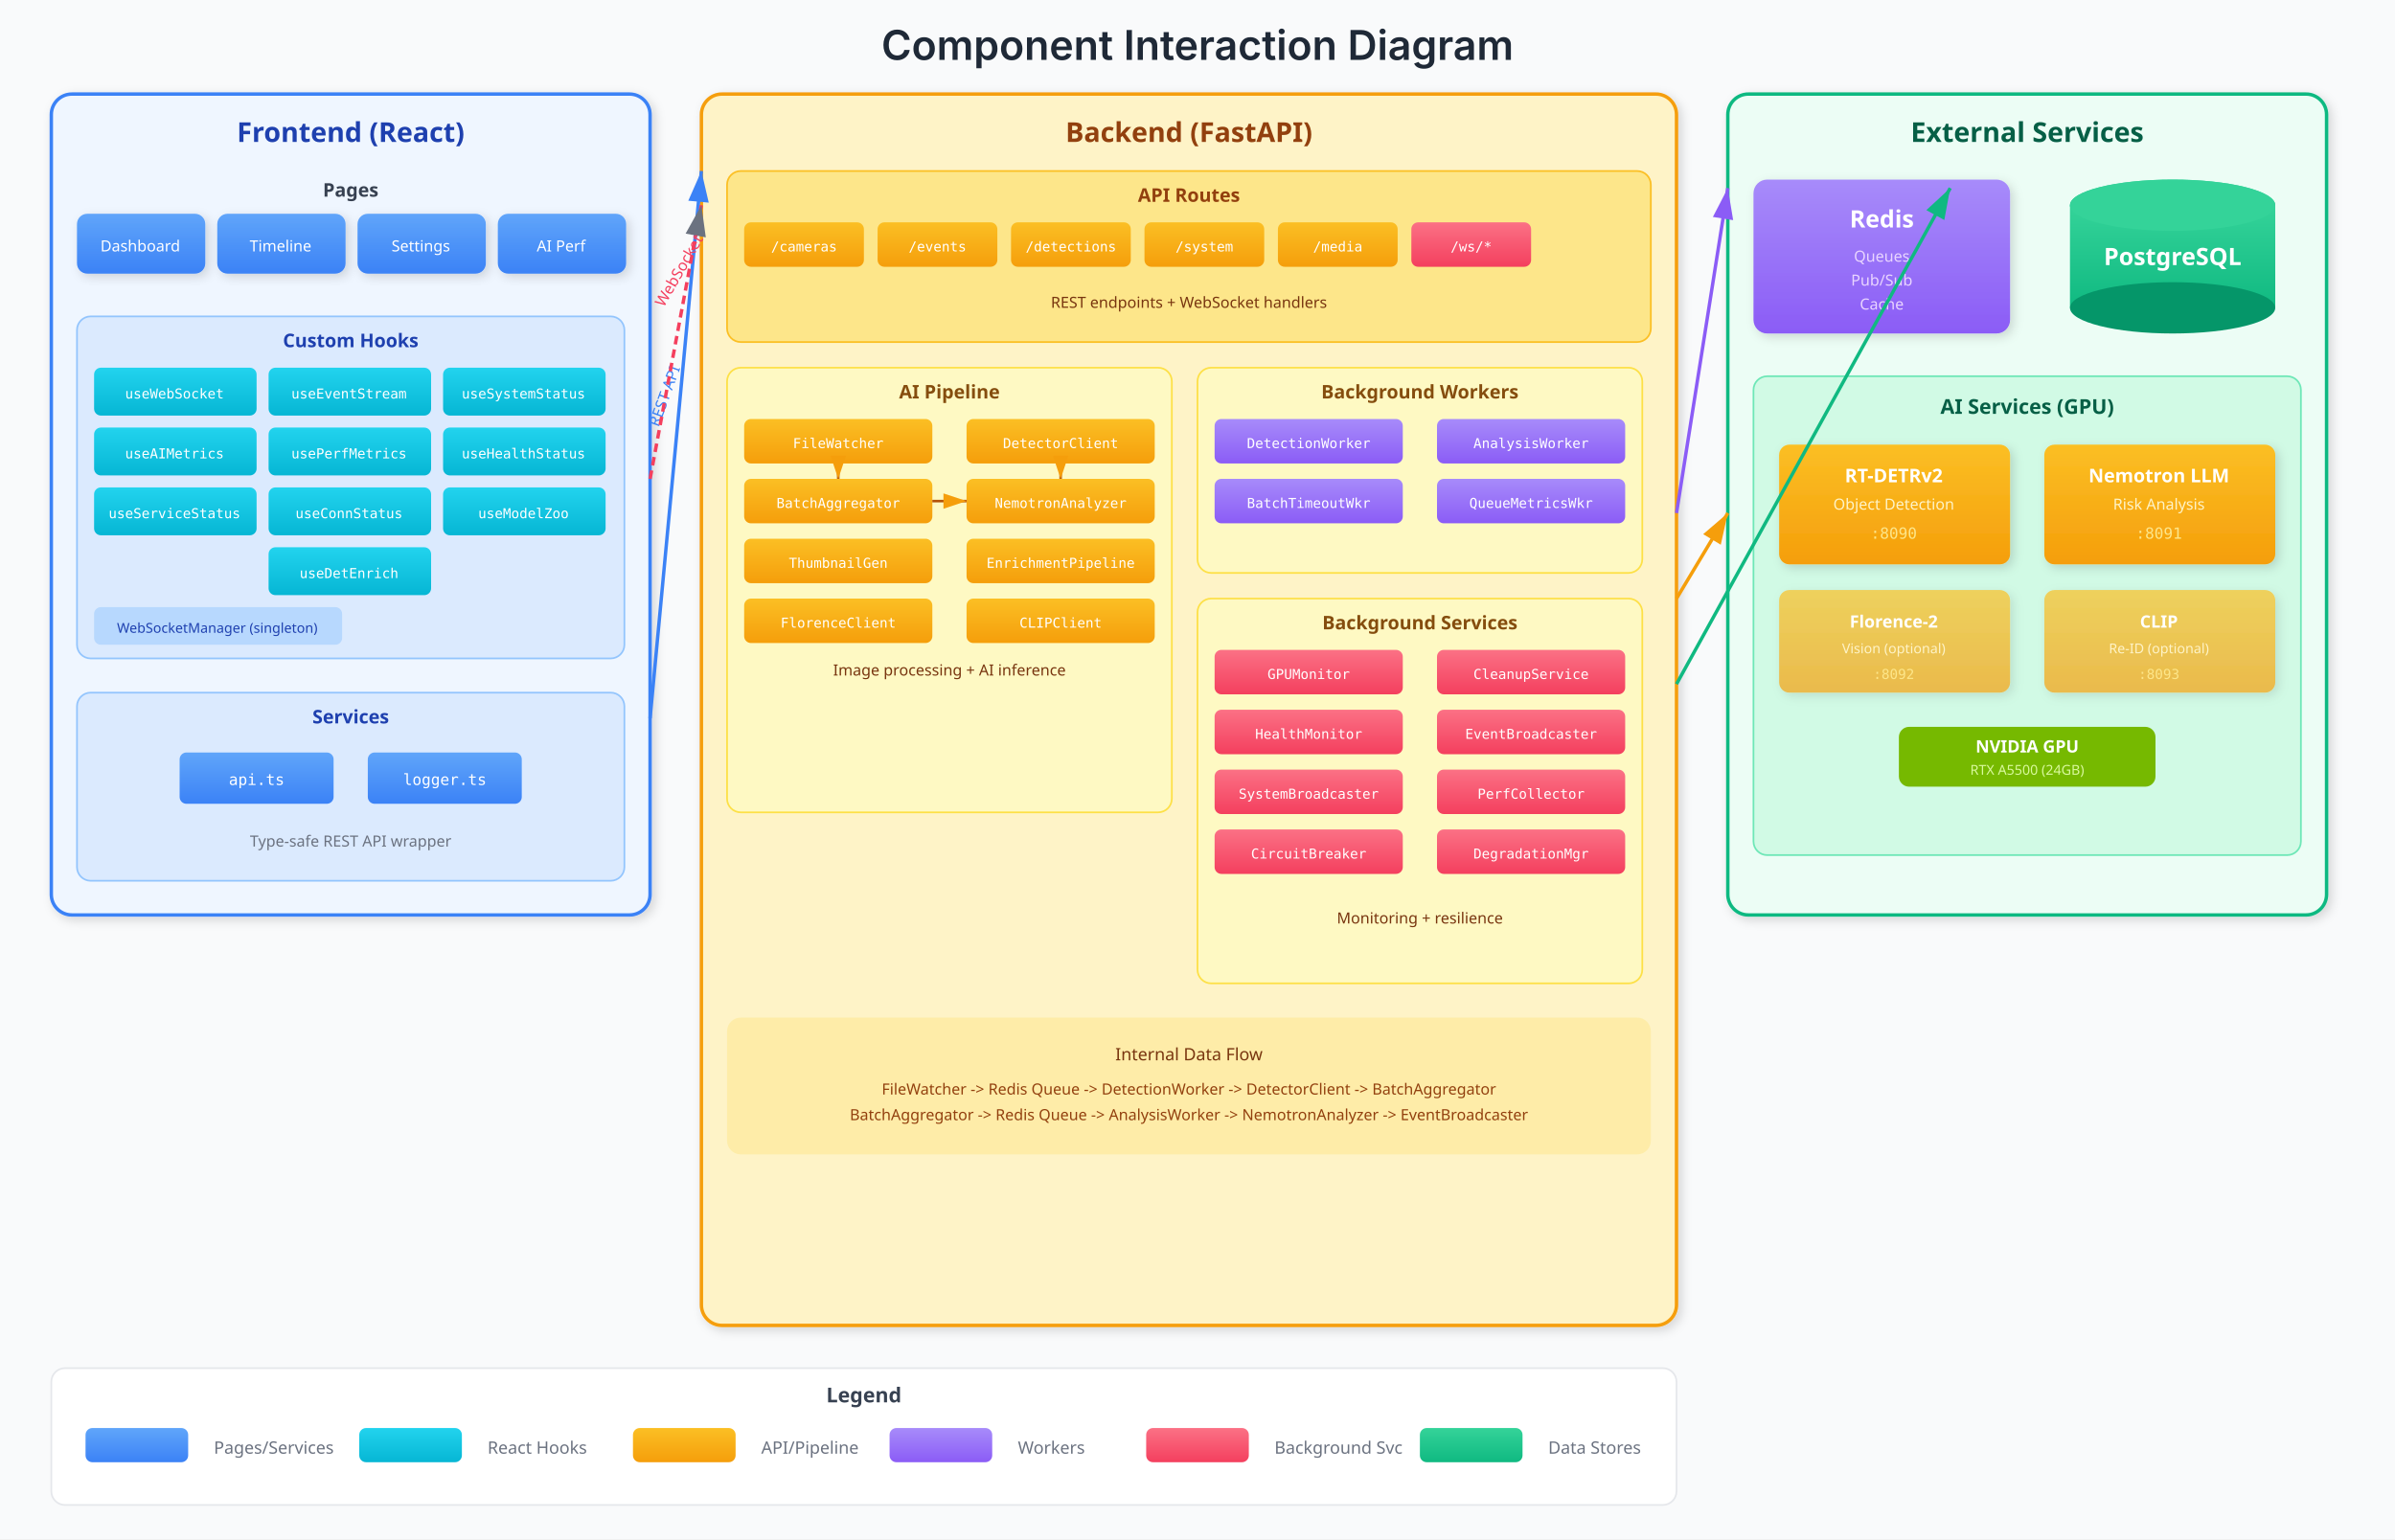
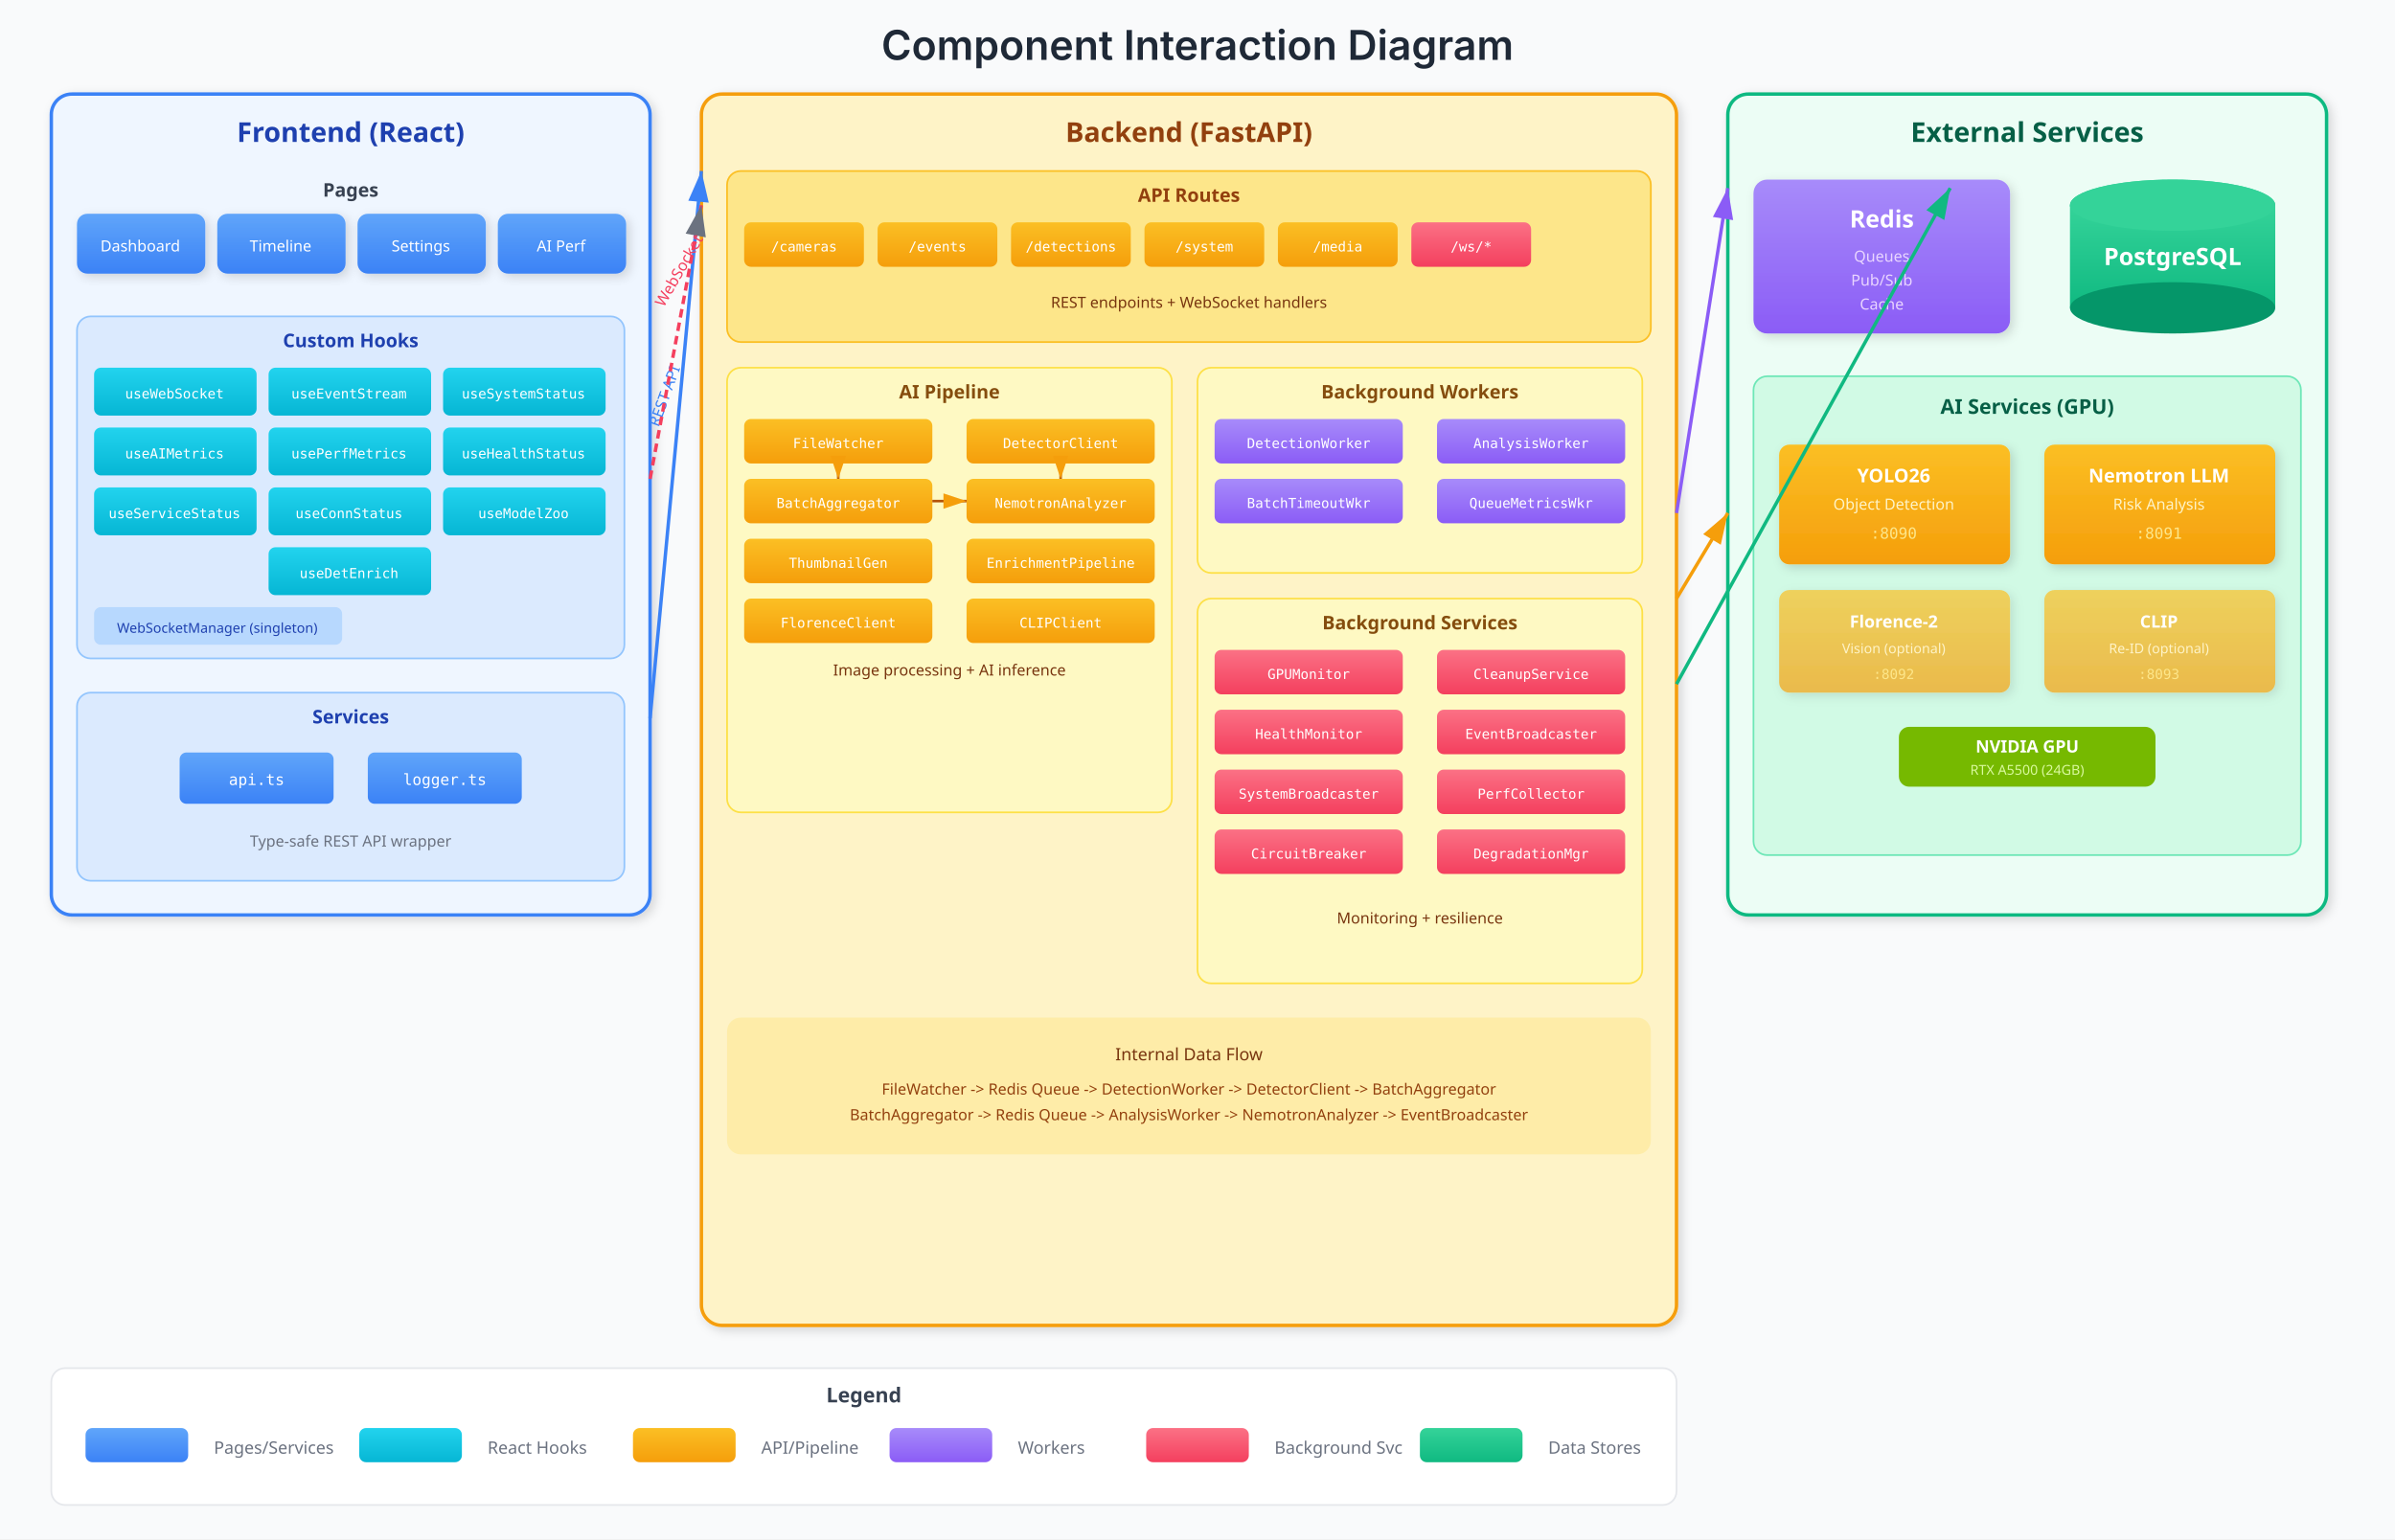
<svg xmlns="http://www.w3.org/2000/svg" viewBox="0 0 1400 900" width="1400" height="900">
  <defs>
    <filter id="shadow" x="-20%" y="-20%" width="140%" height="140%">
      <feDropShadow dx="2" dy="2" stdDeviation="3" flood-opacity="0.15" />
    </filter>
    <linearGradient id="blueGrad" x1="0%" y1="0%" x2="0%" y2="100%">
      <stop offset="0%" style="stop-color:#60A5FA" />
      <stop offset="100%" style="stop-color:#3B82F6" />
    </linearGradient>
    <linearGradient id="greenGrad" x1="0%" y1="0%" x2="0%" y2="100%">
      <stop offset="0%" style="stop-color:#34D399" />
      <stop offset="100%" style="stop-color:#10B981" />
    </linearGradient>
    <linearGradient id="amberGrad" x1="0%" y1="0%" x2="0%" y2="100%">
      <stop offset="0%" style="stop-color:#FBBF24" />
      <stop offset="100%" style="stop-color:#F59E0B" />
    </linearGradient>
    <linearGradient id="purpleGrad" x1="0%" y1="0%" x2="0%" y2="100%">
      <stop offset="0%" style="stop-color:#A78BFA" />
      <stop offset="100%" style="stop-color:#8B5CF6" />
    </linearGradient>
    <linearGradient id="cyanGrad" x1="0%" y1="0%" x2="0%" y2="100%">
      <stop offset="0%" style="stop-color:#22D3EE" />
      <stop offset="100%" style="stop-color:#06B6D4" />
    </linearGradient>
    <linearGradient id="roseGrad" x1="0%" y1="0%" x2="0%" y2="100%">
      <stop offset="0%" style="stop-color:#FB7185" />
      <stop offset="100%" style="stop-color:#F43F5E" />
    </linearGradient>
    <linearGradient id="grayGrad" x1="0%" y1="0%" x2="0%" y2="100%">
      <stop offset="0%" style="stop-color:#9CA3AF" />
      <stop offset="100%" style="stop-color:#6B7280" />
    </linearGradient>
    <marker id="arrowBlue" markerWidth="10" markerHeight="10" refX="9" refY="3" orient="auto" markerUnits="strokeWidth">
      <path d="M0,0 L0,6 L9,3 z" fill="#3B82F6" />
    </marker>
    <marker id="arrowGray" markerWidth="10" markerHeight="10" refX="9" refY="3" orient="auto" markerUnits="strokeWidth">
      <path d="M0,0 L0,6 L9,3 z" fill="#6B7280" />
    </marker>
    <marker id="arrowAmber" markerWidth="10" markerHeight="10" refX="9" refY="3" orient="auto" markerUnits="strokeWidth">
      <path d="M0,0 L0,6 L9,3 z" fill="#F59E0B" />
    </marker>
    <marker id="arrowGreen" markerWidth="10" markerHeight="10" refX="9" refY="3" orient="auto" markerUnits="strokeWidth">
      <path d="M0,0 L0,6 L9,3 z" fill="#10B981" />
    </marker>
    <marker id="arrowPurple" markerWidth="10" markerHeight="10" refX="9" refY="3" orient="auto" markerUnits="strokeWidth">
      <path d="M0,0 L0,6 L9,3 z" fill="#8B5CF6" />
    </marker>
  </defs>
  <rect width="1400" height="900" fill="#F9FAFB" />
  <text x="700" y="35" font-family="system-ui, -apple-system, sans-serif" font-size="24" font-weight="600" fill="#1F2937" text-anchor="middle">Component Interaction Diagram</text>
  <g transform="translate(30, 55)">
    <rect x="0" y="0" width="350" height="480" rx="12" fill="#EFF6FF" stroke="#3B82F6" stroke-width="2" filter="url(#shadow)" />
    <text x="175" y="28" font-family="system-ui, sans-serif" font-size="16" font-weight="600" fill="#1E40AF" text-anchor="middle">Frontend (React)</text>
    <g transform="translate(15, 45)">
      <text x="160" y="15" font-family="system-ui, sans-serif" font-size="11" font-weight="600" fill="#374151" text-anchor="middle">Pages</text>
      <rect x="0" y="25" width="75" height="35" rx="6" fill="url(#blueGrad)" filter="url(#shadow)" />
      <text x="37" y="47" font-family="system-ui, sans-serif" font-size="9" font-weight="500" fill="white" text-anchor="middle">Dashboard</text>
      <rect x="82" y="25" width="75" height="35" rx="6" fill="url(#blueGrad)" filter="url(#shadow)" />
      <text x="119" y="47" font-family="system-ui, sans-serif" font-size="9" font-weight="500" fill="white" text-anchor="middle">Timeline</text>
      <rect x="164" y="25" width="75" height="35" rx="6" fill="url(#blueGrad)" filter="url(#shadow)" />
      <text x="201" y="47" font-family="system-ui, sans-serif" font-size="9" font-weight="500" fill="white" text-anchor="middle">Settings</text>
      <rect x="246" y="25" width="75" height="35" rx="6" fill="url(#blueGrad)" filter="url(#shadow)" />
      <text x="283" y="47" font-family="system-ui, sans-serif" font-size="9" font-weight="500" fill="white" text-anchor="middle">AI Perf</text>
    </g>
    <g transform="translate(15, 130)">
      <rect x="0" y="0" width="320" height="200" rx="8" fill="#DBEAFE" stroke="#93C5FD" stroke-width="1" />
      <text x="160" y="18" font-family="system-ui, sans-serif" font-size="11" font-weight="600" fill="#1E40AF" text-anchor="middle">Custom Hooks</text>
      <rect x="10" y="30" width="95" height="28" rx="4" fill="url(#cyanGrad)" />
      <text x="57" y="48" font-family="monospace" font-size="8" fill="white" text-anchor="middle">useWebSocket</text>
      <rect x="112" y="30" width="95" height="28" rx="4" fill="url(#cyanGrad)" />
      <text x="159" y="48" font-family="monospace" font-size="8" fill="white" text-anchor="middle">useEventStream</text>
      <rect x="214" y="30" width="95" height="28" rx="4" fill="url(#cyanGrad)" />
      <text x="261" y="48" font-family="monospace" font-size="8" fill="white" text-anchor="middle">useSystemStatus</text>
      <rect x="10" y="65" width="95" height="28" rx="4" fill="url(#cyanGrad)" />
      <text x="57" y="83" font-family="monospace" font-size="8" fill="white" text-anchor="middle">useAIMetrics</text>
      <rect x="112" y="65" width="95" height="28" rx="4" fill="url(#cyanGrad)" />
      <text x="159" y="83" font-family="monospace" font-size="8" fill="white" text-anchor="middle">usePerfMetrics</text>
      <rect x="214" y="65" width="95" height="28" rx="4" fill="url(#cyanGrad)" />
      <text x="261" y="83" font-family="monospace" font-size="8" fill="white" text-anchor="middle">useHealthStatus</text>
      <rect x="10" y="100" width="95" height="28" rx="4" fill="url(#cyanGrad)" />
      <text x="57" y="118" font-family="monospace" font-size="8" fill="white" text-anchor="middle">useServiceStatus</text>
      <rect x="112" y="100" width="95" height="28" rx="4" fill="url(#cyanGrad)" />
      <text x="159" y="118" font-family="monospace" font-size="8" fill="white" text-anchor="middle">useConnStatus</text>
      <rect x="214" y="100" width="95" height="28" rx="4" fill="url(#cyanGrad)" />
      <text x="261" y="118" font-family="monospace" font-size="8" fill="white" text-anchor="middle">useModelZoo</text>
      <rect x="112" y="135" width="95" height="28" rx="4" fill="url(#cyanGrad)" />
      <text x="159" y="153" font-family="monospace" font-size="8" fill="white" text-anchor="middle">useDetEnrich</text>
      <rect x="10" y="170" width="145" height="22" rx="4" fill="#93C5FD" opacity="0.5" />
      <text x="82" y="185" font-family="system-ui, sans-serif" font-size="8" fill="#1E40AF" text-anchor="middle">WebSocketManager (singleton)</text>
    </g>
    <g transform="translate(15, 350)">
      <rect x="0" y="0" width="320" height="110" rx="8" fill="#DBEAFE" stroke="#93C5FD" stroke-width="1" />
      <text x="160" y="18" font-family="system-ui, sans-serif" font-size="11" font-weight="600" fill="#1E40AF" text-anchor="middle">Services</text>
      <rect x="60" y="35" width="90" height="30" rx="4" fill="url(#blueGrad)" />
      <text x="105" y="54" font-family="monospace" font-size="9" fill="white" text-anchor="middle">api.ts</text>
      <rect x="170" y="35" width="90" height="30" rx="4" fill="url(#blueGrad)" />
      <text x="215" y="54" font-family="monospace" font-size="9" fill="white" text-anchor="middle">logger.ts</text>
      <text x="160" y="90" font-family="system-ui, sans-serif" font-size="9" fill="#6B7280" text-anchor="middle">Type-safe REST API wrapper</text>
    </g>
  </g>
  <g transform="translate(410, 55)">
    <rect x="0" y="0" width="570" height="720" rx="12" fill="#FEF3C7" stroke="#F59E0B" stroke-width="2" filter="url(#shadow)" />
    <text x="285" y="28" font-family="system-ui, sans-serif" font-size="16" font-weight="600" fill="#92400E" text-anchor="middle">Backend (FastAPI)</text>
    <g transform="translate(15, 45)">
      <rect x="0" y="0" width="540" height="100" rx="8" fill="#FDE68A" stroke="#FBBF24" stroke-width="1" />
      <text x="270" y="18" font-family="system-ui, sans-serif" font-size="11" font-weight="600" fill="#92400E" text-anchor="middle">API Routes</text>
      <rect x="10" y="30" width="70" height="26" rx="4" fill="url(#amberGrad)" />
      <text x="45" y="47" font-family="monospace" font-size="8" fill="white" text-anchor="middle">/cameras</text>
      <rect x="88" y="30" width="70" height="26" rx="4" fill="url(#amberGrad)" />
      <text x="123" y="47" font-family="monospace" font-size="8" fill="white" text-anchor="middle">/events</text>
      <rect x="166" y="30" width="70" height="26" rx="4" fill="url(#amberGrad)" />
      <text x="201" y="47" font-family="monospace" font-size="8" fill="white" text-anchor="middle">/detections</text>
      <rect x="244" y="30" width="70" height="26" rx="4" fill="url(#amberGrad)" />
      <text x="279" y="47" font-family="monospace" font-size="8" fill="white" text-anchor="middle">/system</text>
      <rect x="322" y="30" width="70" height="26" rx="4" fill="url(#amberGrad)" />
      <text x="357" y="47" font-family="monospace" font-size="8" fill="white" text-anchor="middle">/media</text>
      <rect x="400" y="30" width="70" height="26" rx="4" fill="url(#roseGrad)" />
      <text x="435" y="47" font-family="monospace" font-size="8" fill="white" text-anchor="middle">/ws/*</text>
      <text x="270" y="80" font-family="system-ui, sans-serif" font-size="9" fill="#78350F" text-anchor="middle">REST endpoints + WebSocket handlers</text>
    </g>
    <g transform="translate(15, 160)">
      <rect x="0" y="0" width="260" height="260" rx="8" fill="#FEF9C3" stroke="#FDE047" stroke-width="1" />
      <text x="130" y="18" font-family="system-ui, sans-serif" font-size="11" font-weight="600" fill="#854D0E" text-anchor="middle">AI Pipeline</text>
      <rect x="10" y="30" width="110" height="26" rx="4" fill="url(#amberGrad)" />
      <text x="65" y="47" font-family="monospace" font-size="8" fill="white" text-anchor="middle">FileWatcher</text>
      <rect x="140" y="30" width="110" height="26" rx="4" fill="url(#amberGrad)" />
      <text x="195" y="47" font-family="monospace" font-size="8" fill="white" text-anchor="middle">DetectorClient</text>
      <rect x="10" y="65" width="110" height="26" rx="4" fill="url(#amberGrad)" />
      <text x="65" y="82" font-family="monospace" font-size="8" fill="white" text-anchor="middle">BatchAggregator</text>
      <rect x="140" y="65" width="110" height="26" rx="4" fill="url(#amberGrad)" />
      <text x="195" y="82" font-family="monospace" font-size="8" fill="white" text-anchor="middle">NemotronAnalyzer</text>
      <rect x="10" y="100" width="110" height="26" rx="4" fill="url(#amberGrad)" />
      <text x="65" y="117" font-family="monospace" font-size="8" fill="white" text-anchor="middle">ThumbnailGen</text>
      <rect x="140" y="100" width="110" height="26" rx="4" fill="url(#amberGrad)" />
      <text x="195" y="117" font-family="monospace" font-size="8" fill="white" text-anchor="middle">EnrichmentPipeline</text>
      <rect x="10" y="135" width="110" height="26" rx="4" fill="url(#amberGrad)" />
      <text x="65" y="152" font-family="monospace" font-size="8" fill="white" text-anchor="middle">FlorenceClient</text>
      <rect x="140" y="135" width="110" height="26" rx="4" fill="url(#amberGrad)" />
      <text x="195" y="152" font-family="monospace" font-size="8" fill="white" text-anchor="middle">CLIPClient</text>
      <path d="M65,56 L65,65" stroke="#B45309" stroke-width="1.5" marker-end="url(#arrowAmber)" />
      <path d="M195,56 L195,65" stroke="#B45309" stroke-width="1.5" marker-end="url(#arrowAmber)" />
      <path d="M120,78 L140,78" stroke="#B45309" stroke-width="1.5" marker-end="url(#arrowAmber)" />
      <text x="130" y="180" font-family="system-ui, sans-serif" font-size="9" fill="#78350F" text-anchor="middle">Image processing + AI inference</text>
    </g>
    <g transform="translate(290, 160)">
      <rect x="0" y="0" width="260" height="120" rx="8" fill="#FEF9C3" stroke="#FDE047" stroke-width="1" />
      <text x="130" y="18" font-family="system-ui, sans-serif" font-size="11" font-weight="600" fill="#854D0E" text-anchor="middle">Background Workers</text>
      <rect x="10" y="30" width="110" height="26" rx="4" fill="url(#purpleGrad)" />
      <text x="65" y="47" font-family="monospace" font-size="8" fill="white" text-anchor="middle">DetectionWorker</text>
      <rect x="140" y="30" width="110" height="26" rx="4" fill="url(#purpleGrad)" />
      <text x="195" y="47" font-family="monospace" font-size="8" fill="white" text-anchor="middle">AnalysisWorker</text>
      <rect x="10" y="65" width="110" height="26" rx="4" fill="url(#purpleGrad)" />
      <text x="65" y="82" font-family="monospace" font-size="8" fill="white" text-anchor="middle">BatchTimeoutWkr</text>
      <rect x="140" y="65" width="110" height="26" rx="4" fill="url(#purpleGrad)" />
      <text x="195" y="82" font-family="monospace" font-size="8" fill="white" text-anchor="middle">QueueMetricsWkr</text>
    </g>
    <g transform="translate(290, 295)">
      <rect x="0" y="0" width="260" height="225" rx="8" fill="#FEF9C3" stroke="#FDE047" stroke-width="1" />
      <text x="130" y="18" font-family="system-ui, sans-serif" font-size="11" font-weight="600" fill="#854D0E" text-anchor="middle">Background Services</text>
      <rect x="10" y="30" width="110" height="26" rx="4" fill="url(#roseGrad)" />
      <text x="65" y="47" font-family="monospace" font-size="8" fill="white" text-anchor="middle">GPUMonitor</text>
      <rect x="140" y="30" width="110" height="26" rx="4" fill="url(#roseGrad)" />
      <text x="195" y="47" font-family="monospace" font-size="8" fill="white" text-anchor="middle">CleanupService</text>
      <rect x="10" y="65" width="110" height="26" rx="4" fill="url(#roseGrad)" />
      <text x="65" y="82" font-family="monospace" font-size="8" fill="white" text-anchor="middle">HealthMonitor</text>
      <rect x="140" y="65" width="110" height="26" rx="4" fill="url(#roseGrad)" />
      <text x="195" y="82" font-family="monospace" font-size="8" fill="white" text-anchor="middle">EventBroadcaster</text>
      <rect x="10" y="100" width="110" height="26" rx="4" fill="url(#roseGrad)" />
      <text x="65" y="117" font-family="monospace" font-size="8" fill="white" text-anchor="middle">SystemBroadcaster</text>
      <rect x="140" y="100" width="110" height="26" rx="4" fill="url(#roseGrad)" />
      <text x="195" y="117" font-family="monospace" font-size="8" fill="white" text-anchor="middle">PerfCollector</text>
      <rect x="10" y="135" width="110" height="26" rx="4" fill="url(#roseGrad)" />
      <text x="65" y="152" font-family="monospace" font-size="8" fill="white" text-anchor="middle">CircuitBreaker</text>
      <rect x="140" y="135" width="110" height="26" rx="4" fill="url(#roseGrad)" />
      <text x="195" y="152" font-family="monospace" font-size="8" fill="white" text-anchor="middle">DegradationMgr</text>
      <text x="130" y="190" font-family="system-ui, sans-serif" font-size="9" fill="#78350F" text-anchor="middle">Monitoring + resilience</text>
    </g>
    <g transform="translate(15, 540)">
      <rect x="0" y="0" width="540" height="80" rx="8" fill="#FDE68A" opacity="0.5" />
      <text x="270" y="25" font-family="system-ui, sans-serif" font-size="10" fill="#78350F" text-anchor="middle">Internal Data Flow</text>
      <text x="270" y="45" font-family="system-ui, sans-serif" font-size="9" fill="#92400E" text-anchor="middle">FileWatcher -&gt; Redis Queue -&gt; DetectionWorker -&gt; DetectorClient -&gt; BatchAggregator</text>
      <text x="270" y="60" font-family="system-ui, sans-serif" font-size="9" fill="#92400E" text-anchor="middle">BatchAggregator -&gt; Redis Queue -&gt; AnalysisWorker -&gt; NemotronAnalyzer -&gt; EventBroadcaster</text>
    </g>
  </g>
  <g transform="translate(1010, 55)">
    <rect x="0" y="0" width="350" height="480" rx="12" fill="#ECFDF5" stroke="#10B981" stroke-width="2" filter="url(#shadow)" />
    <text x="175" y="28" font-family="system-ui, sans-serif" font-size="16" font-weight="600" fill="#065F46" text-anchor="middle">External Services</text>
    <g transform="translate(15, 50)">
      <rect x="0" y="0" width="150" height="90" rx="8" fill="url(#purpleGrad)" filter="url(#shadow)" />
      <text x="75" y="28" font-family="system-ui, sans-serif" font-size="14" font-weight="600" fill="white" text-anchor="middle">Redis</text>
      <text x="75" y="48" font-family="system-ui, sans-serif" font-size="9" fill="#E9D5FF" text-anchor="middle">Queues</text>
      <text x="75" y="62" font-family="system-ui, sans-serif" font-size="9" fill="#E9D5FF" text-anchor="middle">Pub/Sub</text>
      <text x="75" y="76" font-family="system-ui, sans-serif" font-size="9" fill="#E9D5FF" text-anchor="middle">Cache</text>
    </g>
    <g transform="translate(185, 50)">
      <ellipse cx="75" cy="15" rx="60" ry="15" fill="url(#greenGrad)" />
      <rect x="15" y="15" width="120" height="60" fill="url(#greenGrad)" />
      <ellipse cx="75" cy="75" rx="60" ry="15" fill="#059669" />
      <ellipse cx="75" cy="15" rx="60" ry="15" fill="#34D399" />
      <text x="75" y="50" font-family="system-ui, sans-serif" font-size="14" font-weight="600" fill="white" text-anchor="middle">PostgreSQL</text>
    </g>
    <g transform="translate(15, 165)">
      <rect x="0" y="0" width="320" height="280" rx="8" fill="#D1FAE5" stroke="#6EE7B7" stroke-width="1" />
      <text x="160" y="22" font-family="system-ui, sans-serif" font-size="12" font-weight="600" fill="#065F46" text-anchor="middle">AI Services (GPU)</text>
      <rect x="15" y="40" width="135" height="70" rx="6" fill="url(#amberGrad)" filter="url(#shadow)" />
-       <text x="82" y="62" font-family="system-ui, sans-serif" font-size="11" font-weight="600" fill="white" text-anchor="middle">RT-DETRv2</text>
+       <text x="82" y="62" font-family="system-ui, sans-serif" font-size="11" font-weight="600" fill="white" text-anchor="middle">YOLO26</text>
      <text x="82" y="78" font-family="system-ui, sans-serif" font-size="9" fill="#FEF3C7" text-anchor="middle">Object Detection</text>
      <text x="82" y="95" font-family="monospace" font-size="9" fill="#FDE68A" text-anchor="middle">:8090</text>
      <rect x="170" y="40" width="135" height="70" rx="6" fill="url(#amberGrad)" filter="url(#shadow)" />
      <text x="237" y="62" font-family="system-ui, sans-serif" font-size="11" font-weight="600" fill="white" text-anchor="middle">Nemotron LLM</text>
      <text x="237" y="78" font-family="system-ui, sans-serif" font-size="9" fill="#FEF3C7" text-anchor="middle">Risk Analysis</text>
      <text x="237" y="95" font-family="monospace" font-size="9" fill="#FDE68A" text-anchor="middle">:8091</text>
      <rect x="15" y="125" width="135" height="60" rx="6" fill="url(#amberGrad)" opacity="0.7" filter="url(#shadow)" />
      <text x="82" y="147" font-family="system-ui, sans-serif" font-size="10" font-weight="600" fill="white" text-anchor="middle">Florence-2</text>
      <text x="82" y="162" font-family="system-ui, sans-serif" font-size="8" fill="#FEF3C7" text-anchor="middle">Vision (optional)</text>
      <text x="82" y="177" font-family="monospace" font-size="8" fill="#FDE68A" text-anchor="middle">:8092</text>
      <rect x="170" y="125" width="135" height="60" rx="6" fill="url(#amberGrad)" opacity="0.7" filter="url(#shadow)" />
      <text x="237" y="147" font-family="system-ui, sans-serif" font-size="10" font-weight="600" fill="white" text-anchor="middle">CLIP</text>
      <text x="237" y="162" font-family="system-ui, sans-serif" font-size="8" fill="#FEF3C7" text-anchor="middle">Re-ID (optional)</text>
      <text x="237" y="177" font-family="monospace" font-size="8" fill="#FDE68A" text-anchor="middle">:8093</text>
      <g transform="translate(85, 205)">
        <rect x="0" y="0" width="150" height="35" rx="6" fill="#76B900" />
        <text x="75" y="15" font-family="system-ui, sans-serif" font-size="10" font-weight="600" fill="white" text-anchor="middle">NVIDIA GPU</text>
        <text x="75" y="28" font-family="system-ui, sans-serif" font-size="8" fill="#D9F99D" text-anchor="middle">RTX A5500 (24GB)</text>
      </g>
    </g>
  </g>
  <line x1="380" y1="420" x2="410" y2="100" stroke="#3B82F6" stroke-width="2" marker-end="url(#arrowBlue)" />
  <text x="385" y="250" font-family="system-ui, sans-serif" font-size="9" fill="#3B82F6" transform="rotate(-70, 385, 250)">REST API</text>
  <line x1="380" y1="280" x2="410" y2="120" stroke="#F43F5E" stroke-width="2" stroke-dasharray="5,3" marker-end="url(#arrowGray)" />
  <text x="388" y="180" font-family="system-ui, sans-serif" font-size="9" fill="#F43F5E" transform="rotate(-60, 388, 180)">WebSocket</text>
  <line x1="980" y1="300" x2="1010" y2="110" stroke="#8B5CF6" stroke-width="2" marker-end="url(#arrowPurple)" />
  <line x1="980" y1="400" x2="1140" y2="110" stroke="#10B981" stroke-width="2" marker-end="url(#arrowGreen)" />
  <line x1="980" y1="350" x2="1010" y2="300" stroke="#F59E0B" stroke-width="2" marker-end="url(#arrowAmber)" />
  <g transform="translate(30, 800)">
    <rect x="0" y="0" width="950" height="80" rx="8" fill="white" stroke="#E5E7EB" stroke-width="1" />
    <text x="475" y="20" font-family="system-ui, sans-serif" font-size="12" font-weight="600" fill="#374151" text-anchor="middle">Legend</text>
    <rect x="20" y="35" width="60" height="20" rx="4" fill="url(#blueGrad)" />
    <text x="95" y="50" font-family="system-ui, sans-serif" font-size="10" fill="#6B7280">Pages/Services</text>
    <rect x="180" y="35" width="60" height="20" rx="4" fill="url(#cyanGrad)" />
    <text x="255" y="50" font-family="system-ui, sans-serif" font-size="10" fill="#6B7280">React Hooks</text>
    <rect x="340" y="35" width="60" height="20" rx="4" fill="url(#amberGrad)" />
    <text x="415" y="50" font-family="system-ui, sans-serif" font-size="10" fill="#6B7280">API/Pipeline</text>
    <rect x="490" y="35" width="60" height="20" rx="4" fill="url(#purpleGrad)" />
    <text x="565" y="50" font-family="system-ui, sans-serif" font-size="10" fill="#6B7280">Workers</text>
    <rect x="640" y="35" width="60" height="20" rx="4" fill="url(#roseGrad)" />
    <text x="715" y="50" font-family="system-ui, sans-serif" font-size="10" fill="#6B7280">Background Svc</text>
    <rect x="800" y="35" width="60" height="20" rx="4" fill="url(#greenGrad)" />
    <text x="875" y="50" font-family="system-ui, sans-serif" font-size="10" fill="#6B7280">Data Stores</text>
  </g>
</svg>
